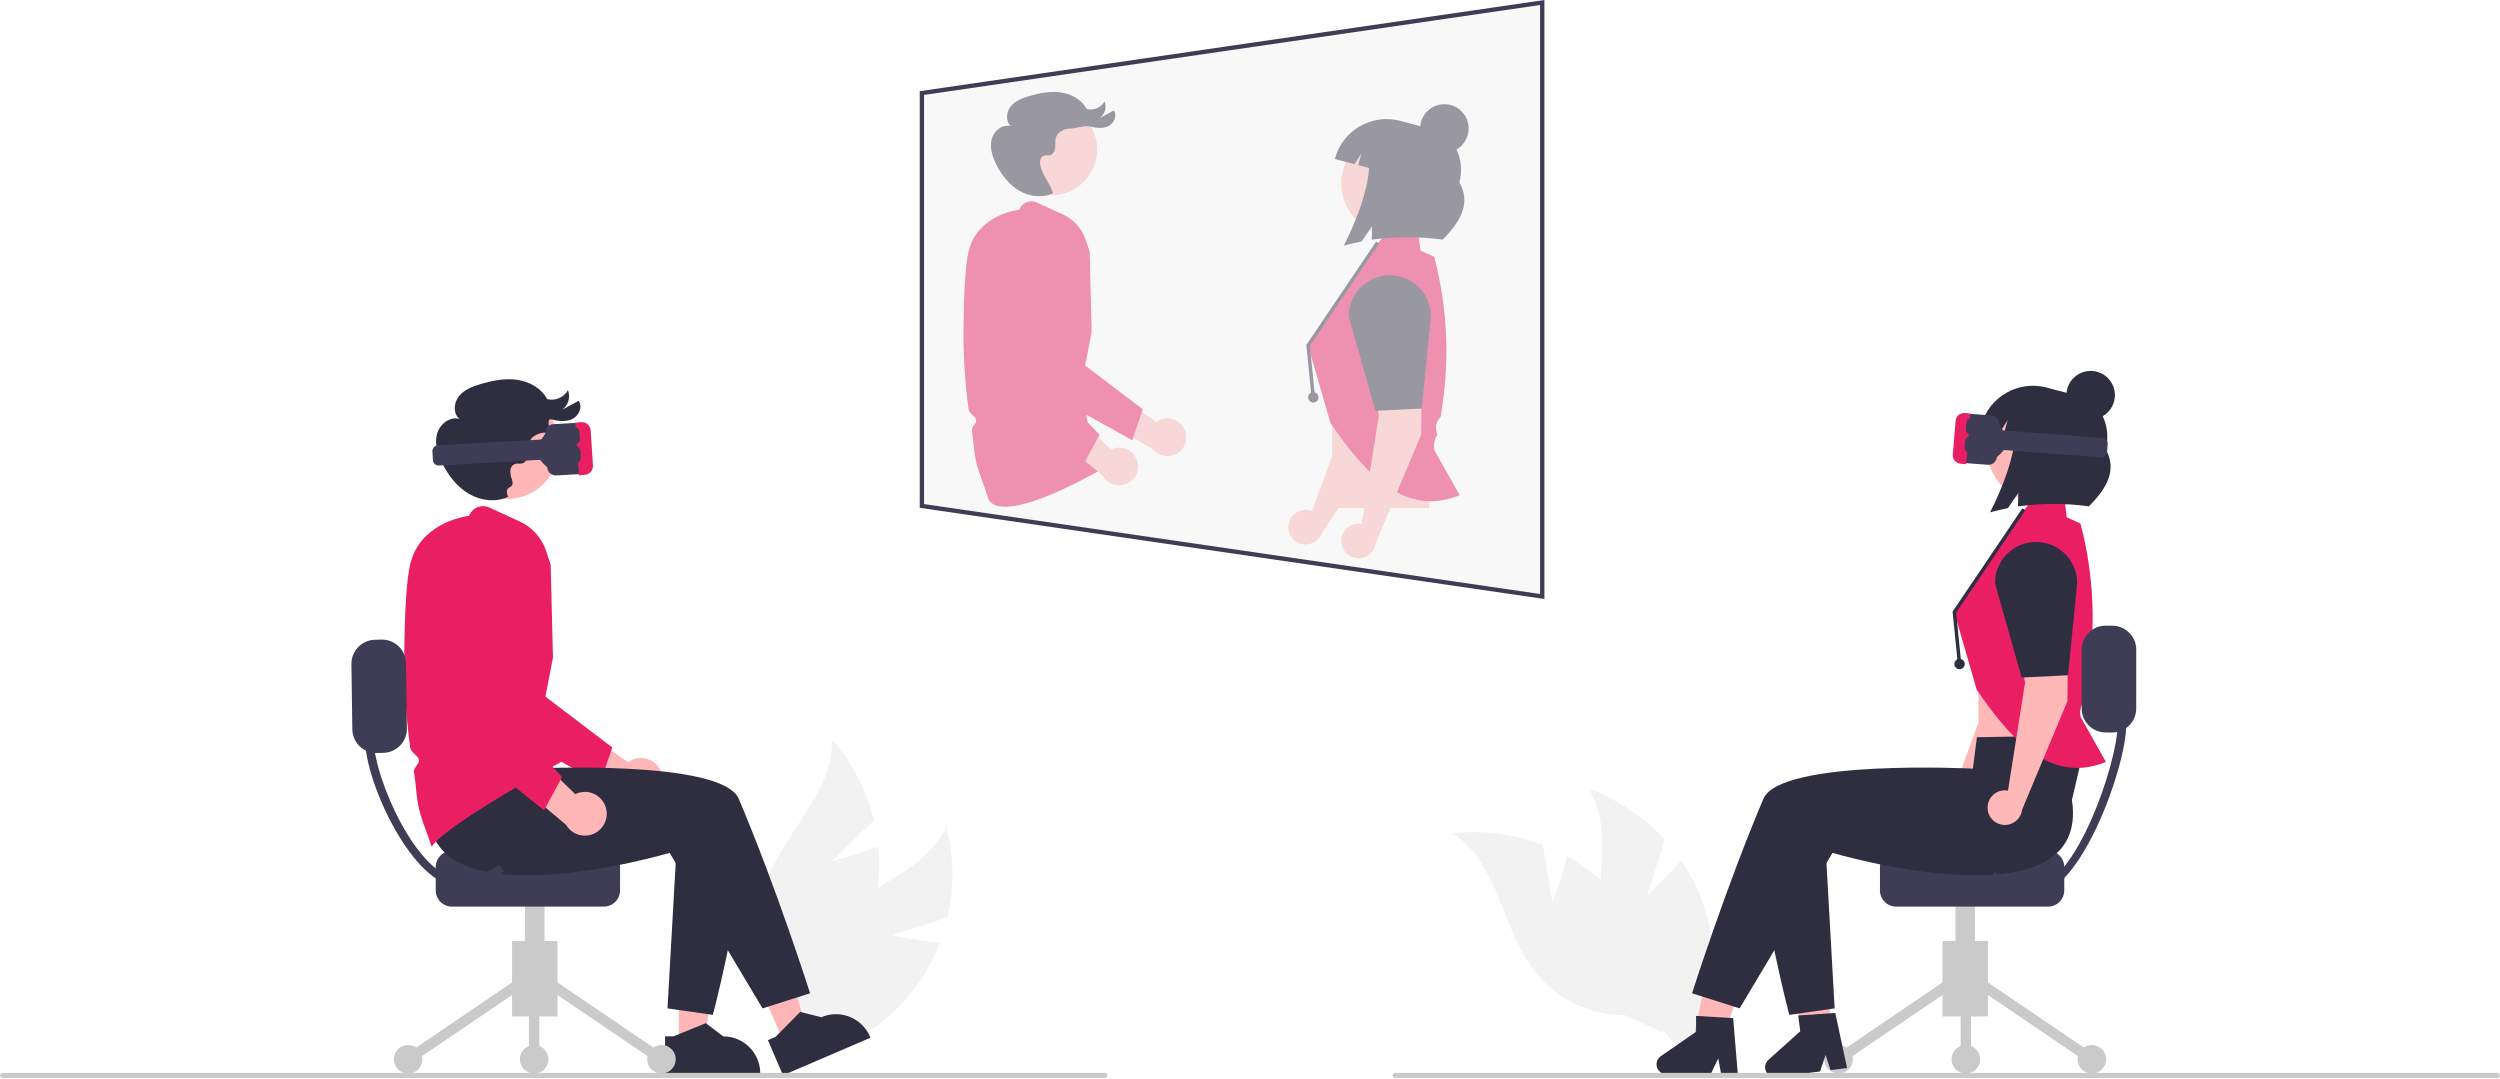
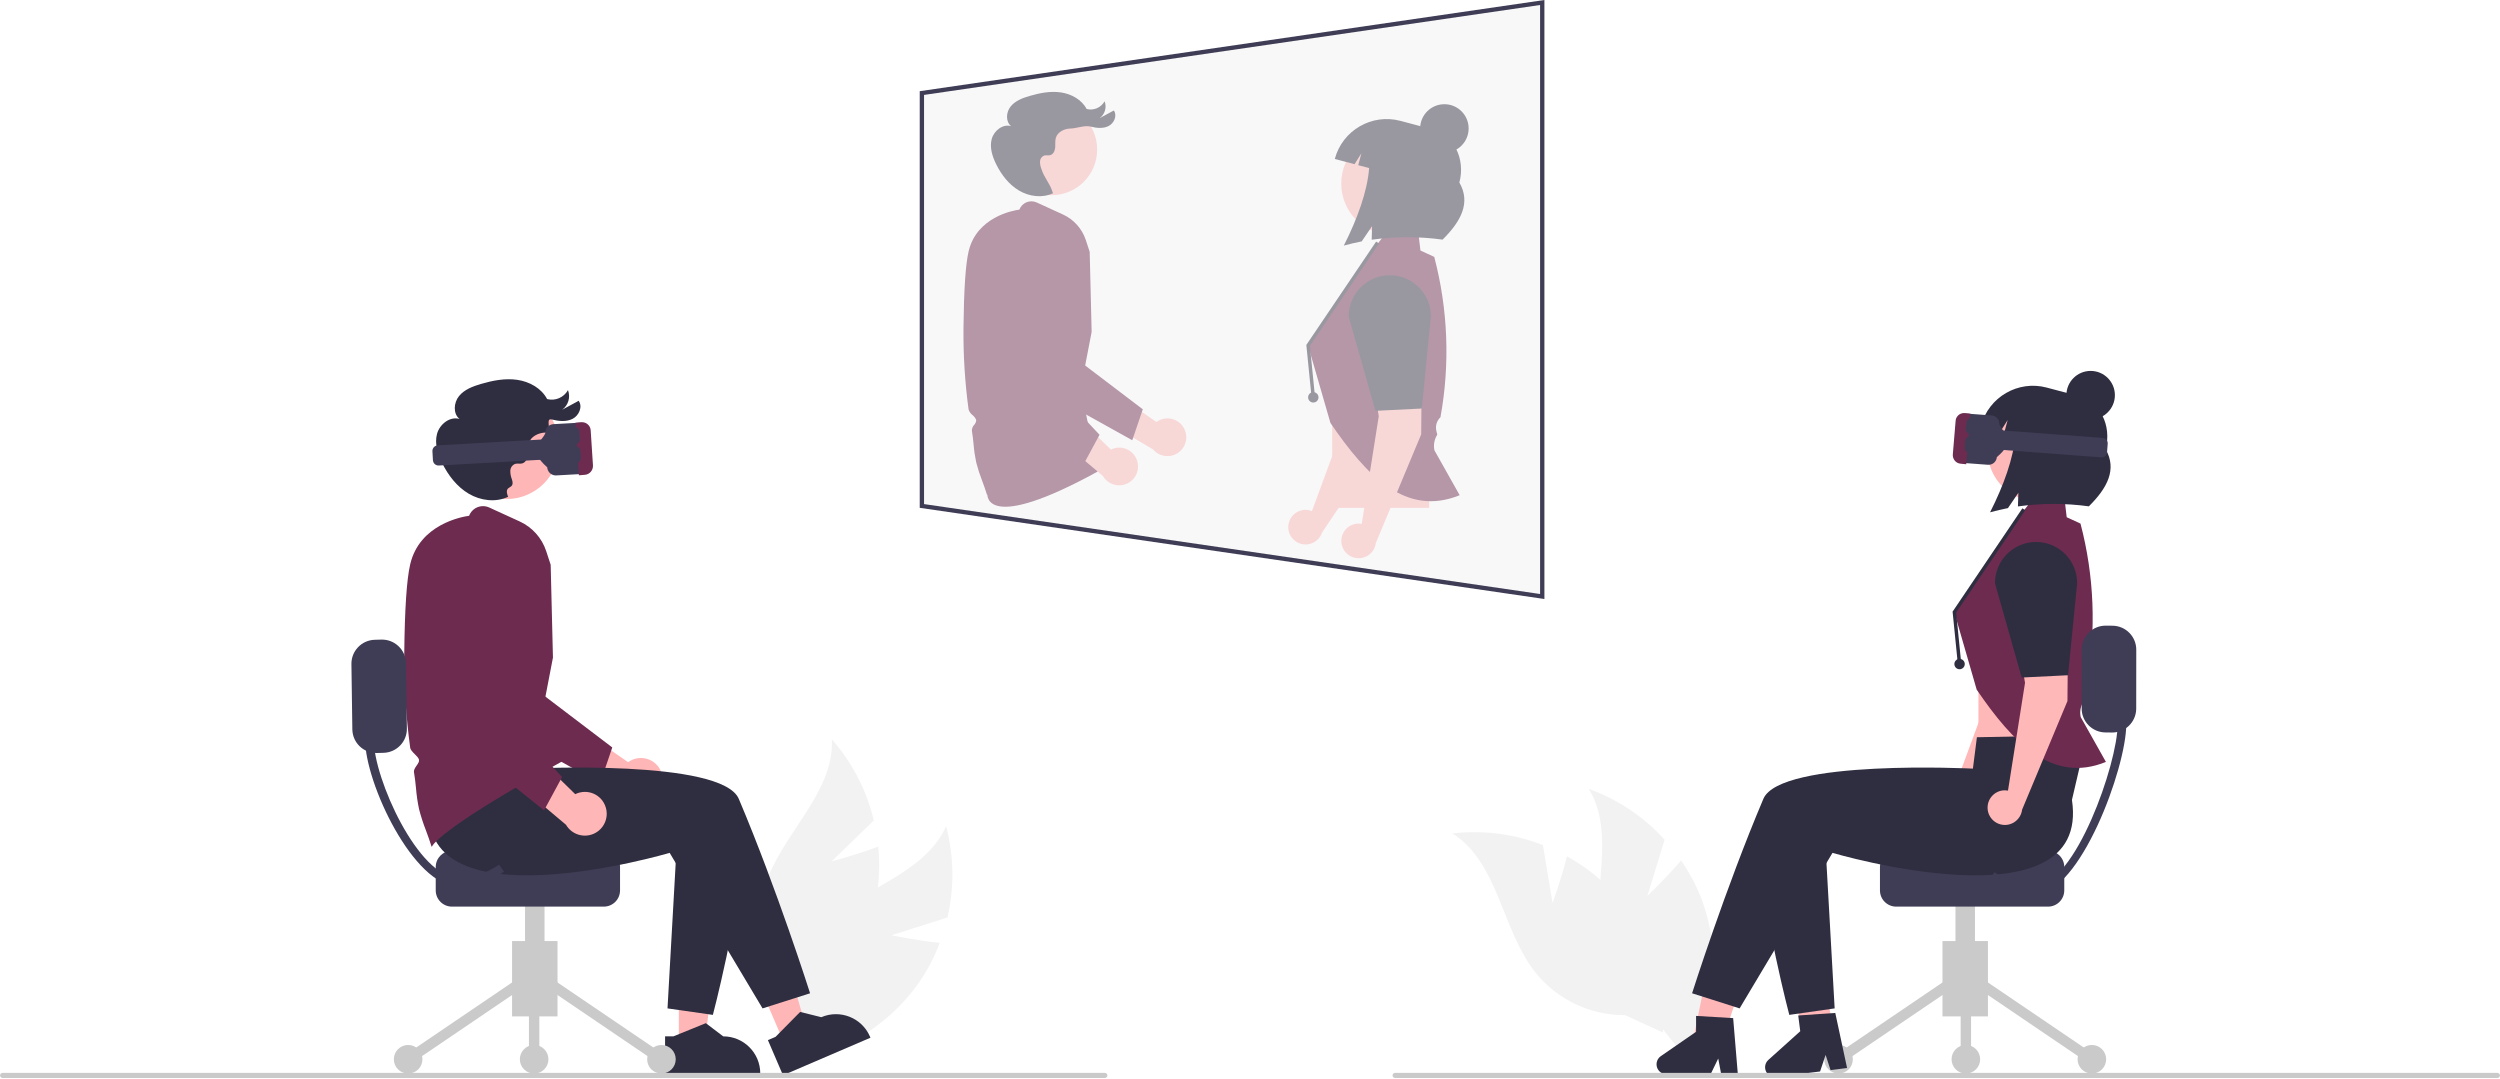
<svg xmlns="http://www.w3.org/2000/svg" data-name="Layer 1" width="1157.307" height="499.034" viewBox="0 0 1157.307 499.034">
  <path d="M434.023,633.429l25.93-8.225a87.77,87.77,0,0,0-.625-42.226c-10.417,23.163-40.98,28.837-58.394,47.325a52.794,52.794,0,0,0-13.505,43.722L381.974,692.531a88.466,88.466,0,0,0,64.385-36.624A85.453,85.453,0,0,0,456.371,636.951C445.313,635.844,434.023,633.429,434.023,633.429Z" transform="translate(-21.34638 -200.4831)" fill="#f2f2f2" />
  <path d="M406.315,599.209l19.54-18.926a87.77,87.77,0,0,0-19.391-37.515c1.006,25.377-23.818,44.087-31.159,68.4a52.794,52.794,0,0,0,7.412,45.156l3.371,18.997A88.466,88.466,0,0,0,427.381,613.826a85.453,85.453,0,0,0,.508-21.432C417.498,596.335,406.315,599.209,406.315,599.209Z" transform="translate(-21.34638 -200.4831)" fill="#f2f2f2" />
  <path d="M783.959,615.193l7.985-26.005a87.77,87.77,0,0,0-35.084-23.506c13.124,21.743.407,50.108,5.706,74.946a52.794,52.794,0,0,0,28.277,35.978l12.117,15.014a88.466,88.466,0,0,0,6.502-73.787,85.453,85.453,0,0,0-9.894-19.018C792.368,607.281,783.959,615.193,783.959,615.193Z" transform="translate(-21.34638 -200.4831)" fill="#f2f2f2" />
  <path d="M740.053,618.515,735.603,591.679a87.77,87.77,0,0,0-41.885-5.392c21.444,13.608,22.711,44.667,38.532,64.535a52.794,52.794,0,0,0,41.355,19.591l17.541,8.034a88.466,88.466,0,0,0-27.088-68.942,85.453,85.453,0,0,0-17.337-12.609C744.051,607.683,740.053,618.515,740.053,618.515Z" transform="translate(-21.34638 -200.4831)" fill="#f2f2f2" />
  <path d="M627.297,436.651a8.037,8.037,0,0,1,1.381.413l17.461-47.373,1.632-48.627a12.092,12.092,0,0,1,24.108-.879l0,0a95.396,95.396,0,0,1-1.455,29.54l-6.661,32.058-30.413,45.217a8.016,8.016,0,1,1-6.053-10.35Z" transform="translate(-21.34638 -200.4831)" fill="#ffb8b8" />
  <path d="M666.37,390.112l-21.261-3.144-3.612-45.176a19.017,19.017,0,1,1,37.301,7.424Z" transform="translate(-21.34638 -200.4831)" fill="#2f2e41" />
  <rect x="638.041" y="390.667" width="44.903" height="44.903" transform="translate(1299.638 625.7551) rotate(-180)" fill="#ffb8b8" />
-   <path d="M655.681,317.7l9.038-11.618,12.893-.559,1.287,10.927,6.388,2.946a171.329,171.329,0,0,1,2.886,74.227l0,0v0a6.609,6.609,0,0,0-1.88,6.42l.414,1.651-.038.06a9.672,9.672,0,0,0-1.284,7.22h0l11.679,20.752c-24.801,10.108-42.982-8.742-59.825-33.445l-10.424-36.083Z" transform="translate(-21.34638 -200.4831)" fill="#e91e63" />
+   <path d="M655.681,317.7l9.038-11.618,12.893-.559,1.287,10.927,6.388,2.946a171.329,171.329,0,0,1,2.886,74.227l0,0v0a6.609,6.609,0,0,0-1.88,6.42l.414,1.651-.038.06a9.672,9.672,0,0,0-1.284,7.22h0l11.679,20.752c-24.801,10.108-42.982-8.742-59.825-33.445l-10.424-36.083Z" transform="translate(-21.34638 -200.4831)" fill="#6D2B50" />
  <polygon points="607.163 184.018 604.729 159.675 637.044 111.838 638.373 112.735 606.383 160.092 608.759 183.859 607.163 184.018" fill="#2f2e41" />
  <circle cx="607.961" cy="183.939" r="2.406" fill="#2f2e41" />
  <circle cx="644.727" cy="84.969" r="23.838" fill="#ffb8b8" />
  <path d="M669.671,256.44l2.892.77.982.261,11.006,2.93c9.755,2.597,15.296,13.599,12.374,24.574,5.394,9.351.72,18.023-7.774,26.437a119.656,119.656,0,0,0-32.82.039l.19-6.301-4.819,7.082q-4.126.798-8.279,1.944c6.292-12.391,10.93-25.189,11.721-35.879l-5.04-1.342,1.468-5.516-3.179,5.06-9.137-2.432,0,0A24.857,24.857,0,0,1,669.671,256.44Z" transform="translate(-21.34638 -200.4831)" fill="#2f2e41" />
  <circle cx="668.64" cy="59.465" r="11.226" fill="#2f2e41" />
  <path d="M650.292,442.871a8.038,8.038,0,0,1,1.435.135l7.878-49.87-7.892-48.01a12.092,12.092,0,0,1,23.473-5.568v0a95.396,95.396,0,0,1,4.339,29.256l-.275,32.742L658.249,451.84a8.016,8.016,0,1,1-7.957-8.969Z" transform="translate(-21.34638 -200.4831)" fill="#ffb8b8" />
  <path d="M679.529,389.601l-21.465,1.067-12.361-43.602a19.017,19.017,0,1,1,38.033,0Z" transform="translate(-21.34638 -200.4831)" fill="#2f2e41" />
  <path d="M569.59,399.029a8.668,8.668,0,0,0-12.902-3.194l-25.322-17.541L531,394.297l24.102,14.204a8.715,8.715,0,0,0,14.488-9.472Z" transform="translate(-21.34638 -200.4831)" fill="#ffb6b6" />
-   <path d="M545.495,404.281l-48.712-27.119-.013-.237c-.026-.454-2.559-45.493-1.564-55.105a25.586,25.586,0,0,1,7.125-15.454l.106-.098.144-.014a12.984,12.984,0,0,1,13.538,8.968,91.968,91.968,0,0,1,3.093,42.075l-1.285,8.005,32.444,24.658Z" transform="translate(-21.34638 -200.4831)" fill="#e91e63" />
+   <path d="M545.495,404.281l-48.712-27.119-.013-.237c-.026-.454-2.559-45.493-1.564-55.105a25.586,25.586,0,0,1,7.125-15.454l.106-.098.144-.014a12.984,12.984,0,0,1,13.538,8.968,91.968,91.968,0,0,1,3.093,42.075l-1.285,8.005,32.444,24.658Z" transform="translate(-21.34638 -200.4831)" fill="#6D2B50" />
  <circle cx="486.768" cy="69.23" r="21.126" fill="#ffb6b6" />
  <path d="M508.814,289.922c-4.939,2.37-11.019,1.567-15.734-1.221s-8.186-7.336-10.611-12.248c-1.776-3.598-3.067-7.718-2.038-11.596s5.132-7.128,8.976-5.979c-2.634-2.121-2.327-6.494-.199-9.122s5.486-3.891,8.73-4.843c4.709-1.382,9.656-2.358,14.513-1.651s9.637,3.336,11.922,7.679a7.403,7.403,0,0,0,8.317-3.572,6.707,6.707,0,0,1-2.306,7.824l6.577-3.568c1.677,2.324.153,5.869-2.392,7.185s-5.622.965-8.4.262-6.397.853-9.262.91-5.964,1.556-6.785,4.302c-.43,1.438-.179,2.982-.306,4.478s-.843,3.155-2.293,3.544c-.916.246-1.918-.08-2.826.193a3.032,3.032,0,0,0-1.911,2.714,8.901,8.901,0,0,0,.631,3.445c1.434,4.419,3.729,6.252,5.163,10.671" transform="translate(-21.34638 -200.4831)" fill="#2f2e41" />
-   <path d="M478.406,429.519l-.012-.001-.167-.028-.048-.162c-.607-2.043-1.38-4.134-2.128-6.156a74.233,74.233,0,0,1-2.783-8.58,65.711,65.711,0,0,1-1.23-8.446c-.209-2.061-.424-4.192-.791-6.29a3.853,3.853,0,0,1,1.051-2.667,3.532,3.532,0,0,0,.966-2.245,5.341,5.341,0,0,0-1.689-2.284,5.504,5.504,0,0,1-1.853-2.628,261.761,261.761,0,0,1-2.359-37.708c.175-17.447.964-29.339,2.343-35.346,3.711-16.153,20.853-19.101,23.537-19.464a5.925,5.925,0,0,1,8.014-3.305l12.18,5.576a19.83,19.83,0,0,1,10.543,11.775l1.809,5.516.906,37.03-5.023,26.076L529.5,418.768C477.197,447.484,478.575,429.519,478.406,429.519Z" transform="translate(-21.34638 -200.4831)" fill="#e91e63" />
+   <path d="M478.406,429.519l-.012-.001-.167-.028-.048-.162c-.607-2.043-1.38-4.134-2.128-6.156a74.233,74.233,0,0,1-2.783-8.58,65.711,65.711,0,0,1-1.23-8.446c-.209-2.061-.424-4.192-.791-6.29a3.853,3.853,0,0,1,1.051-2.667,3.532,3.532,0,0,0,.966-2.245,5.341,5.341,0,0,0-1.689-2.284,5.504,5.504,0,0,1-1.853-2.628,261.761,261.761,0,0,1-2.359-37.708c.175-17.447.964-29.339,2.343-35.346,3.711-16.153,20.853-19.101,23.537-19.464a5.925,5.925,0,0,1,8.014-3.305l12.18,5.576a19.83,19.83,0,0,1,10.543,11.775l1.809,5.516.906,37.03-5.023,26.076L529.5,418.768C477.197,447.484,478.575,429.519,478.406,429.519Z" transform="translate(-21.34638 -200.4831)" fill="#6D2B50" />
  <path d="M547.781,413.912a8.668,8.668,0,0,0-12.187-5.306l-22.033-21.528-3.036,15.717,21.389,18.033a8.715,8.715,0,0,0,15.867-6.917Z" transform="translate(-21.34638 -200.4831)" fill="#ffb6b6" />
-   <path d="M523.147,415.063l-43.493-34.881.026-.236c.05-.451,5.083-45.28,7.67-54.591a25.586,25.586,0,0,1,9.608-14.045l.121-.078.144.011a12.984,12.984,0,0,1,11.848,11.105,91.968,91.968,0,0,1-3.985,42L502.482,372.024,530.347,401.759Z" transform="translate(-21.34638 -200.4831)" fill="#e91e63" />
+   <path d="M523.147,415.063l-43.493-34.881.026-.236c.05-.451,5.083-45.28,7.67-54.591a25.586,25.586,0,0,1,9.608-14.045l.121-.078.144.011a12.984,12.984,0,0,1,11.848,11.105,91.968,91.968,0,0,1-3.985,42L502.482,372.024,530.347,401.759Z" transform="translate(-21.34638 -200.4831)" fill="#6D2B50" />
  <path d="M327.078,557.015a10.056,10.056,0,0,0-14.967-3.706l-29.375-20.349-.424,18.565L310.272,568.003a10.11,10.11,0,0,0,16.806-10.988Z" transform="translate(-21.34638 -200.4831)" fill="#ffb6b6" />
-   <path d="M299.127,563.108l-56.509-31.46-.016-.275c-.03-.526-2.968-52.774-1.815-63.925a29.681,29.681,0,0,1,8.266-17.928l.124-.113.167-.016a15.062,15.062,0,0,1,15.705,10.404,106.688,106.688,0,0,1,3.588,48.809l-1.491,9.286,37.637,28.605Z" transform="translate(-21.34638 -200.4831)" fill="#e91e63" />
+   <path d="M299.127,563.108l-56.509-31.46-.016-.275c-.03-.526-2.968-52.774-1.815-63.925a29.681,29.681,0,0,1,8.266-17.928l.124-.113.167-.016a15.062,15.062,0,0,1,15.705,10.404,106.688,106.688,0,0,1,3.588,48.809l-1.491,9.286,37.637,28.605Z" transform="translate(-21.34638 -200.4831)" fill="#6D2B50" />
  <polygon points="363.145 483.213 374.015 478.544 361.18 434.396 345.137 441.287 363.145 483.213" fill="#ffb6b6" />
  <path d="M376.828,681.983l3.534-1.518,11.388-11.537,9.805,2.434.001-0a17.151,17.151,0,0,1,22.526,8.99l.22.512-40.485,17.389Z" transform="translate(-21.34638 -200.4831)" fill="#2f2e41" />
  <polygon points="314.246 484.351 326.076 484.35 331.704 438.72 314.244 438.72 314.246 484.351" fill="#ffb6b6" />
  <path d="M329.226,680.236l3.846-0,15.017-6.107,8.048,6.106h.001a17.151,17.151,0,0,1,17.15,17.15v.557l-44.062.002Z" transform="translate(-21.34638 -200.4831)" fill="#2f2e41" />
  <rect x="237.043" y="435.636" width="21.047" height="34.878" fill="#cacaca" />
  <rect x="299.882" y="643.181" width="4.811" height="61.045" transform="translate(-446.2676 345.0736) rotate(-55.84051)" fill="#cacaca" />
  <rect x="205.016" y="671.298" width="61.045" height="4.811" transform="translate(-358.996 48.00218) rotate(-34.15969)" fill="#cacaca" />
  <circle cx="306.198" cy="490.359" r="6.615" fill="#cacaca" />
  <circle cx="247.266" cy="490.359" r="6.615" fill="#cacaca" />
  <circle cx="188.935" cy="490.359" r="6.615" fill="#cacaca" />
  <rect x="244.861" y="456.082" width="4.811" height="34.277" fill="#cacaca" />
  <rect x="243.057" y="404.968" width="9.02" height="46.304" fill="#cacaca" />
  <path d="M223.055,612.667V601.843A7.525,7.525,0,0,1,230.572,594.326h70.29a7.525,7.525,0,0,1,7.517,7.517v10.824a7.525,7.525,0,0,1-7.517,7.517H230.572A7.525,7.525,0,0,1,223.055,612.667Z" transform="translate(-21.34638 -200.4831)" fill="#3f3d56" />
  <path d="M532.825,699.517H22.531a1.191,1.191,0,0,1,0-2.381h510.294a1.191,1.191,0,0,1,0,2.381Z" transform="translate(-21.34638 -200.4831)" fill="#cacaca" />
  <path d="M213.5,540.768l51,1,1.851,14.527s89.149-4.527,97,14c17.679,41.719,33,90,33,90l-22,7-43-72s-119.851,35.473-110.851-24.527Z" transform="translate(-21.34638 -200.4831)" fill="#2f2e41" />
  <path d="M367.775,583.173c-5.233,45.007-16.424,87.121-16.424,87.121l-21-3,4.783-84.872" transform="translate(-21.34638 -200.4831)" fill="#2f2e41" />
  <circle cx="234.417" cy="206.518" r="24.507" fill="#ffb6b6" />
  <path d="M256.574,430.445c-5.73,2.749-12.782,1.818-18.253-1.417s-9.496-8.51-12.31-14.208c-2.06-4.173-3.557-8.953-2.364-13.452s5.953-8.268,10.413-6.936c-3.055-2.46-2.699-7.533-.23-10.582s6.364-4.514,10.128-5.619c5.462-1.603,11.202-2.735,16.835-1.915s11.18,3.87,13.831,8.908a8.587,8.587,0,0,0,9.648-4.144,7.78,7.78,0,0,1-2.675,9.077l7.63-4.139c1.945,2.696.178,6.808-2.775,8.335s-6.522,1.12-9.744.304.58,5.99-2.744,6.055-6.919,1.805-7.871,4.99c-.498,1.668-.208,3.46-.355,5.195s-.978,3.66-2.66,4.112c-1.062.286-2.225-.093-3.278.224a3.517,3.517,0,0,0-2.217,3.149,10.326,10.326,0,0,0,.732,3.996c1.663,5.127-3.674,2.253-2.011,7.38" transform="translate(-21.34638 -200.4831)" fill="#2f2e41" />
-   <path d="M221.3,592.385l-.014-.002-.194-.033-.056-.188c-.705-2.37-1.601-4.796-2.468-7.142a86.118,86.118,0,0,1-3.229-9.953,76.229,76.229,0,0,1-1.427-9.797c-.242-2.391-.492-4.863-.917-7.297-.189-1.081.527-2.104,1.219-3.094.642-.918,1.248-1.784,1.121-2.604-.13-.838-1.06-1.759-1.959-2.65-.986-.976-2.005-1.986-2.149-3.048a303.655,303.655,0,0,1-2.736-43.744c.203-20.239,1.118-34.035,2.718-41.004,4.304-18.738,24.191-22.158,27.304-22.58a6.874,6.874,0,0,1,9.296-3.834l14.13,6.468a23.004,23.004,0,0,1,12.231,13.66l2.099,6.399,1.051,42.957-5.827,30.25,11.384,17.077C222.203,585.538,221.495,592.385,221.3,592.385Z" transform="translate(-21.34638 -200.4831)" fill="#e91e63" />
+   <path d="M221.3,592.385l-.014-.002-.194-.033-.056-.188c-.705-2.37-1.601-4.796-2.468-7.142a86.118,86.118,0,0,1-3.229-9.953,76.229,76.229,0,0,1-1.427-9.797c-.242-2.391-.492-4.863-.917-7.297-.189-1.081.527-2.104,1.219-3.094.642-.918,1.248-1.784,1.121-2.604-.13-.838-1.06-1.759-1.959-2.65-.986-.976-2.005-1.986-2.149-3.048a303.655,303.655,0,0,1-2.736-43.744c.203-20.239,1.118-34.035,2.718-41.004,4.304-18.738,24.191-22.158,27.304-22.58a6.874,6.874,0,0,1,9.296-3.834l14.13,6.468a23.004,23.004,0,0,1,12.231,13.66l2.099,6.399,1.051,42.957-5.827,30.25,11.384,17.077C222.203,585.538,221.495,592.385,221.3,592.385Z" transform="translate(-21.34638 -200.4831)" fill="#6D2B50" />
  <path d="M926.464,560.117a8.037,8.037,0,0,1,1.381.413l17.461-47.373,1.632-48.627a12.092,12.092,0,0,1,24.108-.879l0,0a95.396,95.396,0,0,1-1.455,29.54l-6.661,32.058-30.413,45.217a8.016,8.016,0,1,1-6.053-10.35Z" transform="translate(-21.34638 -200.4831)" fill="#ffb8b8" />
  <path d="M965.537,513.578l-21.261-3.144-3.612-45.176a19.017,19.017,0,1,1,37.301,7.424Z" transform="translate(-21.34638 -200.4831)" fill="#2f2e41" />
  <rect x="937.207" y="514.134" width="44.903" height="44.903" transform="translate(1897.972 872.6872) rotate(-180)" fill="#ffb8b8" />
  <polygon points="809.373 445.894 792.224 440.124 782.674 486.804 794.294 490.713 809.373 445.894" fill="#ffb6b6" />
  <polygon points="839.786 437.013 822.178 441.177 838.737 485.853 850.668 483.031 839.786 437.013" fill="#ffb6b6" />
  <rect x="899.217" y="435.636" width="21.047" height="34.878" fill="#cacaca" />
  <rect x="867.19" y="671.298" width="61.045" height="4.811" transform="translate(-244.7548 419.8097) rotate(-34.15949)" fill="#cacaca" />
  <rect x="962.056" y="643.181" width="4.811" height="61.045" transform="translate(-155.9049 893.0038) rotate(-55.84031)" fill="#cacaca" />
  <circle cx="851.109" cy="490.359" r="6.615" fill="#cacaca" />
  <circle cx="910.041" cy="490.359" r="6.615" fill="#cacaca" />
  <circle cx="968.372" cy="490.359" r="6.615" fill="#cacaca" />
  <rect x="907.636" y="456.082" width="4.811" height="34.277" fill="#cacaca" />
  <rect x="905.23" y="404.968" width="9.02" height="46.304" fill="#cacaca" />
  <path d="M969.428,620.184H899.138a7.525,7.525,0,0,1-7.517-7.517V601.843a7.525,7.525,0,0,1,7.517-7.517H969.428a7.525,7.525,0,0,1,7.517,7.517v10.824A7.525,7.525,0,0,1,969.428,620.184Z" transform="translate(-21.34638 -200.4831)" fill="#3f3d56" />
  <path d="M980.5,570.768c9,60-110.851,24.527-110.851,24.527l-43,72-22-7s15.321-48.281,33-90c7.851-18.527,97-14,97-14l1.851-14.527,51-1Z" transform="translate(-21.34638 -200.4831)" fill="#2f2e41" />
  <path d="M865.866,582.423l4.783,84.872-21,3s-11.191-42.114-16.424-87.121" transform="translate(-21.34638 -200.4831)" fill="#2f2e41" />
-   <path d="M954.848,441.166l9.038-11.618,12.893-.559,1.287,10.927,6.388,2.946a171.329,171.329,0,0,1,2.886,74.227l0,0v0a6.609,6.609,0,0,0-1.88,6.42l.414,1.651-.038.06a9.672,9.672,0,0,0-1.284,7.22h0l11.679,20.752c-24.801,10.108-42.982-8.742-59.825-33.445l-10.424-36.083Z" transform="translate(-21.34638 -200.4831)" fill="#e91e63" />
+   <path d="M954.848,441.166l9.038-11.618,12.893-.559,1.287,10.927,6.388,2.946a171.329,171.329,0,0,1,2.886,74.227l0,0v0a6.609,6.609,0,0,0-1.88,6.42l.414,1.651-.038.06a9.672,9.672,0,0,0-1.284,7.22h0l11.679,20.752c-24.801,10.108-42.982-8.742-59.825-33.445l-10.424-36.083Z" transform="translate(-21.34638 -200.4831)" fill="#6D2B50" />
  <polygon points="906.33 307.484 903.896 283.141 936.211 235.304 937.54 236.201 905.549 283.558 907.926 307.325 906.33 307.484" fill="#2f2e41" />
  <circle cx="907.128" cy="307.405" r="2.406" fill="#2f2e41" />
  <circle cx="943.894" cy="208.435" r="23.838" fill="#ffb8b8" />
  <path d="M968.838,379.906l2.892.77.982.261,11.006,2.93c9.755,2.597,15.296,13.599,12.374,24.574,5.394,9.351.72,18.023-7.774,26.437a119.655,119.655,0,0,0-32.82.039l.19-6.301-4.819,7.082q-4.126.798-8.279,1.944c6.292-12.391,10.93-25.189,11.721-35.879l-5.04-1.342,1.468-5.516-3.179,5.06-9.137-2.432,0,0A24.857,24.857,0,0,1,968.838,379.906Z" transform="translate(-21.34638 -200.4831)" fill="#2f2e41" />
  <circle cx="967.807" cy="182.931" r="11.226" fill="#2f2e41" />
  <path d="M949.459,566.337a8.038,8.038,0,0,1,1.435.135l7.878-49.87-7.892-48.01a12.092,12.092,0,0,1,23.473-5.568v0a95.396,95.396,0,0,1,4.339,29.256l-.275,32.742L957.416,575.306a8.016,8.016,0,1,1-7.957-8.969Z" transform="translate(-21.34638 -200.4831)" fill="#ffb8b8" />
  <path d="M978.696,513.067l-21.465,1.067-12.361-43.602a19.017,19.017,0,1,1,38.033,0Z" transform="translate(-21.34638 -200.4831)" fill="#2f2e41" />
  <path d="M825.83,697.768h-7.705l-1.375-7.275-3.523,7.275H792.79a4.594,4.594,0,0,1-2.61-8.374L806.5,678.122v-7.355l17.166,1.025Z" transform="translate(-21.34638 -200.4831)" fill="#2f2e41" />
  <path d="M876.399,694.884l-7.642.983-2.293-7.04-2.565,7.665-20.269,2.608a4.594,4.594,0,0,1-3.658-7.973L854.72,677.866l-.939-7.294,17.156-1.175Z" transform="translate(-21.34638 -200.4831)" fill="#2f2e41" />
  <path d="M665.988,698.33a1.191,1.191,0,0,1,1.187-1.195h510.294a1.191,1.191,0,0,1,0,2.381h-510.294A1.191,1.191,0,0,1,665.988,698.33Z" transform="translate(-21.34638 -200.4831)" fill="#cacaca" />
  <path d="M941.611,415.64l-11.908-.893a3.848,3.848,0,0,1-3.546-4.12l1.137-15.17a3.848,3.848,0,0,1,4.121-3.546l11.908.893.001,0a3.843,3.843,0,0,1,3.545,4.12c1.779,4.329,8.445,7.012-1.137,15.17a3.843,3.843,0,0,1-4.121,3.546Z" transform="translate(-21.34638 -200.4831)" fill="#3f3d56" />
-   <path d="M930.813,391.732l2.692.267-1.954,23.395-2.693-.267a3.845,3.845,0,0,1-2.615-1.418,4.022,4.022,0,0,1-.891-2.888l1.298-15.542a3.865,3.865,0,0,1,3.019-3.486A3.74,3.74,0,0,1,930.813,391.732Z" transform="translate(-21.34638 -200.4831)" fill="#e91e63" />
+   <path d="M930.813,391.732l2.692.267-1.954,23.395-2.693-.267a3.845,3.845,0,0,1-2.615-1.418,4.022,4.022,0,0,1-.891-2.888l1.298-15.542a3.865,3.865,0,0,1,3.019-3.486A3.74,3.74,0,0,1,930.813,391.732Z" transform="translate(-21.34638 -200.4831)" fill="#6D2B50" />
  <path d="M994.082,412.191l-53.765-4.029a2.488,2.488,0,0,1-2.293-2.664l.301-4.014 0-.001a2.486,2.486,0,0,1,2.665-2.292l53.765,4.029h0a2.486,2.486,0,0,1,2.293,2.664l-.301,4.014a2.485,2.485,0,0,1-2.665,2.293Z" transform="translate(-21.34638 -200.4831)" fill="#3f3d56" />
  <path d="M933.189,401.409l-0.0 0a2.048,2.048,0,0,1-1.833-2.237l.323-3.255.003-.026a2.045,2.045,0,0,1,4.067.429l-.323,3.255a2.044,2.044,0,0,1-2.236,1.834Z" transform="translate(-21.34638 -200.4831)" fill="#3f3d56" />
  <path d="M932.793,409.942l-0,0a2.045,2.045,0,0,1-1.936-2.148l.17-3.267a2.045,2.045,0,0,1,4.084.213l-.17,3.267a2.041,2.041,0,0,1-2.148,1.936Z" transform="translate(-21.34638 -200.4831)" fill="#3f3d56" />
  <path d="M999.03,539.583l-3.068-.035a11.107,11.107,0,0,1-10.967-11.219l.025-27.258a11.107,11.107,0,0,1,11.219-10.967l3.068.035a11.107,11.107,0,0,1,10.967,11.219l-.025,27.258A11.107,11.107,0,0,1,999.03,539.583Z" transform="translate(-21.34638 -200.4831)" fill="#3f3d56" />
  <path d="M942.335,607.542l2.307-3.268a33.004,33.004,0,0,0,19,6.02c18.227.002,38.005-56.3,38.008-74.527h4c-.023,20.425-21.575,78.504-42,78.527A36.763,36.763,0,0,1,942.335,607.542Z" transform="translate(-21.34638 -200.4831)" fill="#3f3d56" />
  <path d="M301.778,574.28a10.056,10.056,0,0,0-14.137-6.156l-25.56-24.973-3.522,18.233,24.812,20.92a10.11,10.11,0,0,0,18.407-8.024Z" transform="translate(-21.34638 -200.4831)" fill="#ffb6b6" />
-   <path d="M273.201,575.615l-50.455-40.464.031-.274c.058-.524,5.896-52.528,8.898-63.329a29.681,29.681,0,0,1,11.146-16.294l.141-.091.167.012a15.062,15.062,0,0,1,13.745,12.883,106.688,106.688,0,0,1-4.622,48.722l-3.023,8.906,32.325,34.494Z" transform="translate(-21.34638 -200.4831)" fill="#e91e63" />
+   <path d="M273.201,575.615l-50.455-40.464.031-.274c.058-.524,5.896-52.528,8.898-63.329a29.681,29.681,0,0,1,11.146-16.294l.141-.091.167.012a15.062,15.062,0,0,1,13.745,12.883,106.688,106.688,0,0,1-4.622,48.722l-3.023,8.906,32.325,34.494Z" transform="translate(-21.34638 -200.4831)" fill="#6D2B50" />
  <path d="M184.455,538.271,184.029,508.04a11.107,11.107,0,0,1,10.792-11.388l3.067-.082a11.107,11.107,0,0,1,11.388,10.792l.427,30.231a11.107,11.107,0,0,1-10.792,11.388l-3.067.083A11.107,11.107,0,0,1,184.455,538.271Z" transform="translate(-21.34638 -200.4831)" fill="#3f3d56" />
  <path d="M233.351,610.768c-20.425-.023-42.977-47.575-43-68h4c.002,18.227,20.78,64.002,39.008,64a33.004,33.004,0,0,0,19-6.02l2.307,3.268A36.763,36.763,0,0,1,233.351,610.768Z" transform="translate(-21.34638 -200.4831)" fill="#3f3d56" />
  <path d="M277.691,420.459a3.998,3.998,0,0,1-3.025-3.649c-9.789-8.65-2.819-11.307-.89-15.767a3.99,3.99,0,0,1,3.758-4.208l.001,0,12.376-.699a3.994,3.994,0,0,1,4.209,3.759l.89,15.767a3.995,3.995,0,0,1-3.759,4.208l-12.376.699A3.98,3.98,0,0,1,277.691,420.459Z" transform="translate(-21.34638 -200.4831)" fill="#3f3d56" />
-   <path d="M291.724,396.046a4.012,4.012,0,0,1,3.066,3.675l1.051,16.156a4.175,4.175,0,0,1-.98,2.981,3.992,3.992,0,0,1-2.741,1.422l-2.8.225-1.582-24.32,2.799-.226A3.882,3.882,0,0,1,291.724,396.046Z" transform="translate(-21.34638 -200.4831)" fill="#e91e63" />
+   <path d="M291.724,396.046a4.012,4.012,0,0,1,3.066,3.675l1.051,16.156a4.175,4.175,0,0,1-.98,2.981,3.992,3.992,0,0,1-2.741,1.422l-2.8.225-1.582-24.32,2.799-.226A3.882,3.882,0,0,1,291.724,396.046Z" transform="translate(-21.34638 -200.4831)" fill="#6D2B50" />
  <path d="M223.714,415.915a2.584,2.584,0,0,1-1.956-2.359l-.236-4.172a2.58,2.58,0,0,1,2.431-2.721h0L279.833,403.507a2.58,2.58,0,0,1,2.722,2.43l0.0.001.236,4.171a2.583,2.583,0,0,1-2.431,2.722l-55.88,3.156A2.566,2.566,0,0,1,223.714,415.915Z" transform="translate(-21.34638 -200.4831)" fill="#3f3d56" />
  <path d="M287.207,405.903a2.126,2.126,0,0,1-1.606-1.891l-.273-3.385a2.123,2.123,0,1,1,4.229-.368l.002.027.273,3.385a2.126,2.126,0,0,1-1.945,2.287l-0-0A2.116,2.116,0,0,1,287.207,405.903Z" transform="translate(-21.34638 -200.4831)" fill="#3f3d56" />
  <path d="M287.549,414.761a2.125,2.125,0,0,1-1.607-1.989l-.114-3.394a2.123,2.123,0,0,1,4.243-.143l.114,3.394a2.123,2.123,0,0,1-2.05,2.193l-0,0A2.133,2.133,0,0,1,287.549,414.761Z" transform="translate(-21.34638 -200.4831)" fill="#3f3d56" />
  <path id="f2de2510-d869-4726-96f2-631808817dc6-43" data-name="af4baad4-c88d-44ba-bf25-f9ac1002d243" d="M448.108,243.557l287.178-41.917v274.979l-287.178-41.916Z" transform="translate(-21.34638 -200.4831)" fill="#f2f2f2" opacity="0.54" />
  <path d="M736.287,477.775l-289.179-42.207V242.692l289.179-42.209ZM449.108,433.838,734.287,475.462V202.797l-285.179,41.625Z" transform="translate(-21.34638 -200.4831)" fill="#3f3d56" />
</svg>
